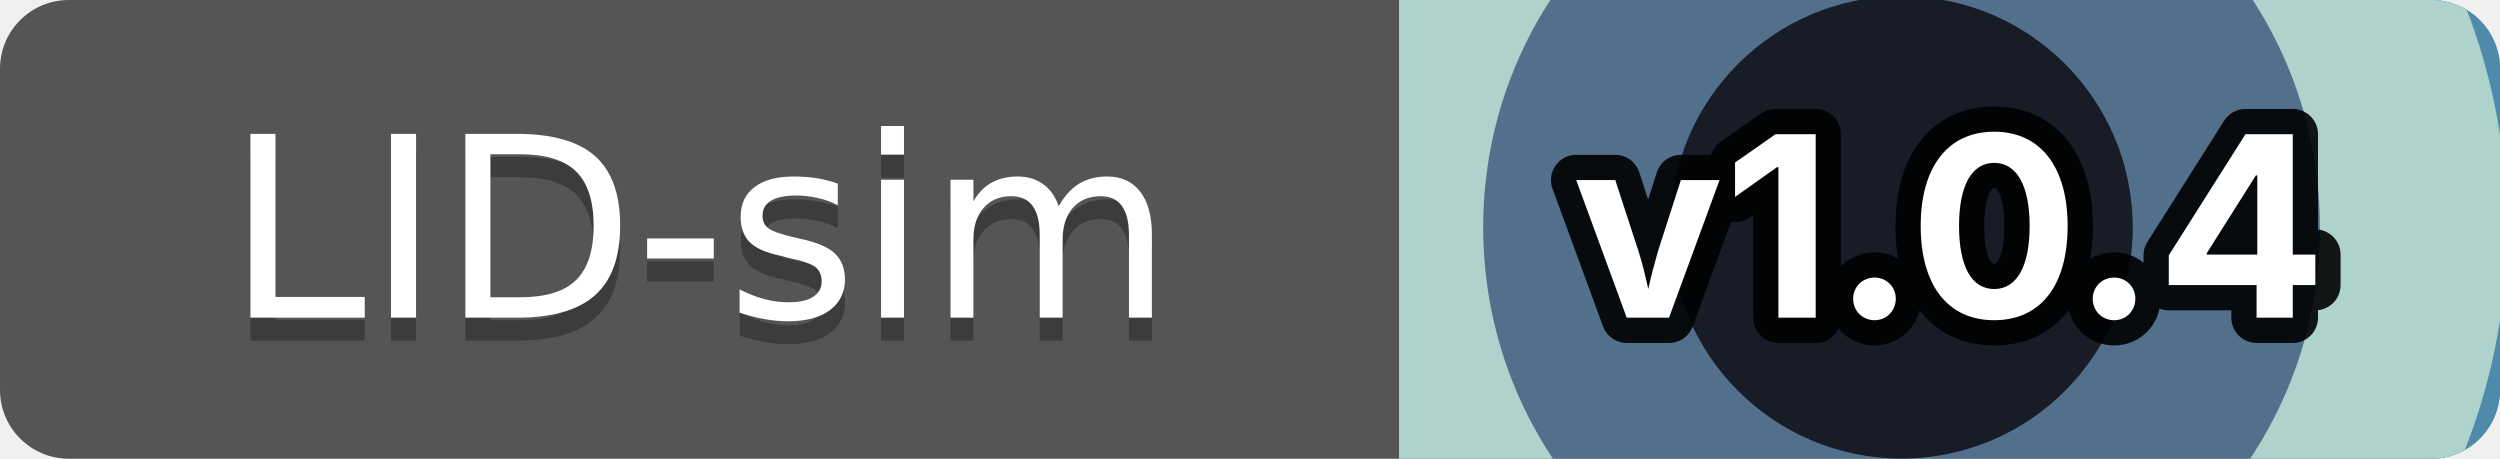
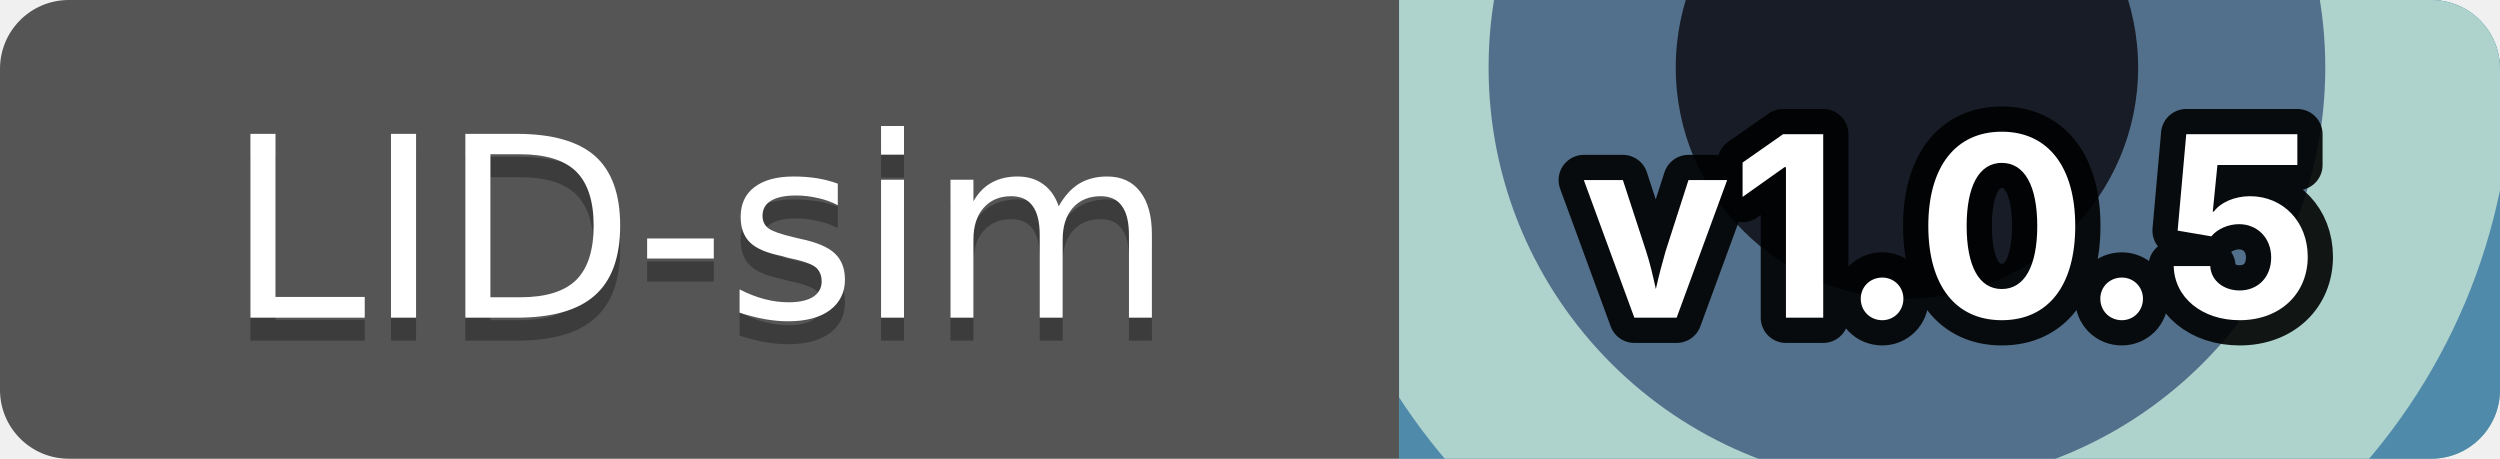
- <svg xmlns="http://www.w3.org/2000/svg" width="109" height="20" viewBox="0 0 109 20" role="img" aria-label="LID-sim: v1.0.4">
+ <svg xmlns="http://www.w3.org/2000/svg" width="109" height="20" viewBox="0 0 109 20" role="img" aria-label="LID-sim: v1.0.5">
  <defs>
-     <clipPath id="b1ig4tcic">
+     <clipPath id="b1td7oeoc">
      <rect width="109" height="20" rx="3" />
    </clipPath>
-     <clipPath id="b1ig4tciv">
+     <clipPath id="b1td7oeov">
      <rect x="61" width="48" height="20" />
    </clipPath>
  </defs>
-   <g clip-path="url(#b1ig4tcic)">
+   <g clip-path="url(#b1td7oeoc)">
    <rect width="61" height="20" fill="#555555" />
-     <g clip-path="url(#b1ig4tciv)">
+     <g clip-path="url(#b1td7oeov)">
      <g transform="translate(61 -14) scale(0.48)">
        <rect width="100" height="100" fill="#6ab0a3" />
-         <circle cx="45.64" cy="49.82" r="72" fill="#508aaa" />
-         <circle cx="45.64" cy="49.82" r="55" fill="#add3cc" />
-         <circle cx="45.64" cy="49.82" r="38" fill="#52708b" />
-         <circle cx="45.64" cy="49.82" r="21" fill="#171c27" />
+         <circle cx="46.13" cy="35.3" r="72" fill="#508aaa" />
+         <circle cx="46.13" cy="35.3" r="55" fill="#add3cc" />
+         <circle cx="46.13" cy="35.3" r="38" fill="#52708b" />
+         <circle cx="46.13" cy="35.3" r="21" fill="#171c27" />
      </g>
    </g>
  </g>
  <g text-anchor="middle" font-size="11" text-rendering="geometricPrecision">
    <g font-family="Verdana, Geneva, 'DejaVu Sans', sans-serif">
      <text x="30.5" y="11" dy="0.35em" fill="#010101" fill-opacity=".3" textLength="49">LID-sim</text>
      <text x="30.5" y="10" dy="0.35em" fill="#fff" textLength="49">LID-sim</text>
    </g>
-     <text x="85" y="10" dy="0.35em" font-family="Inter, 'Helvetica Neue', Arial, sans-serif" font-weight="700" fill="none" stroke="#000000" stroke-opacity="0.9" stroke-width="2.2" stroke-linejoin="round" textLength="36">v1.0.4</text>
-     <text x="85" y="10" dy="0.35em" font-family="Inter, 'Helvetica Neue', Arial, sans-serif" font-weight="700" fill="#ffffff" textLength="36">v1.0.4</text>
+     <text x="85" y="10" dy="0.35em" font-family="Inter, 'Helvetica Neue', Arial, sans-serif" font-weight="700" fill="#ffffff" stroke="#000000" stroke-opacity="0.9" stroke-width="2.2" paint-order="stroke" stroke-linejoin="round" textLength="36">v1.0.5</text>
  </g>
</svg>
